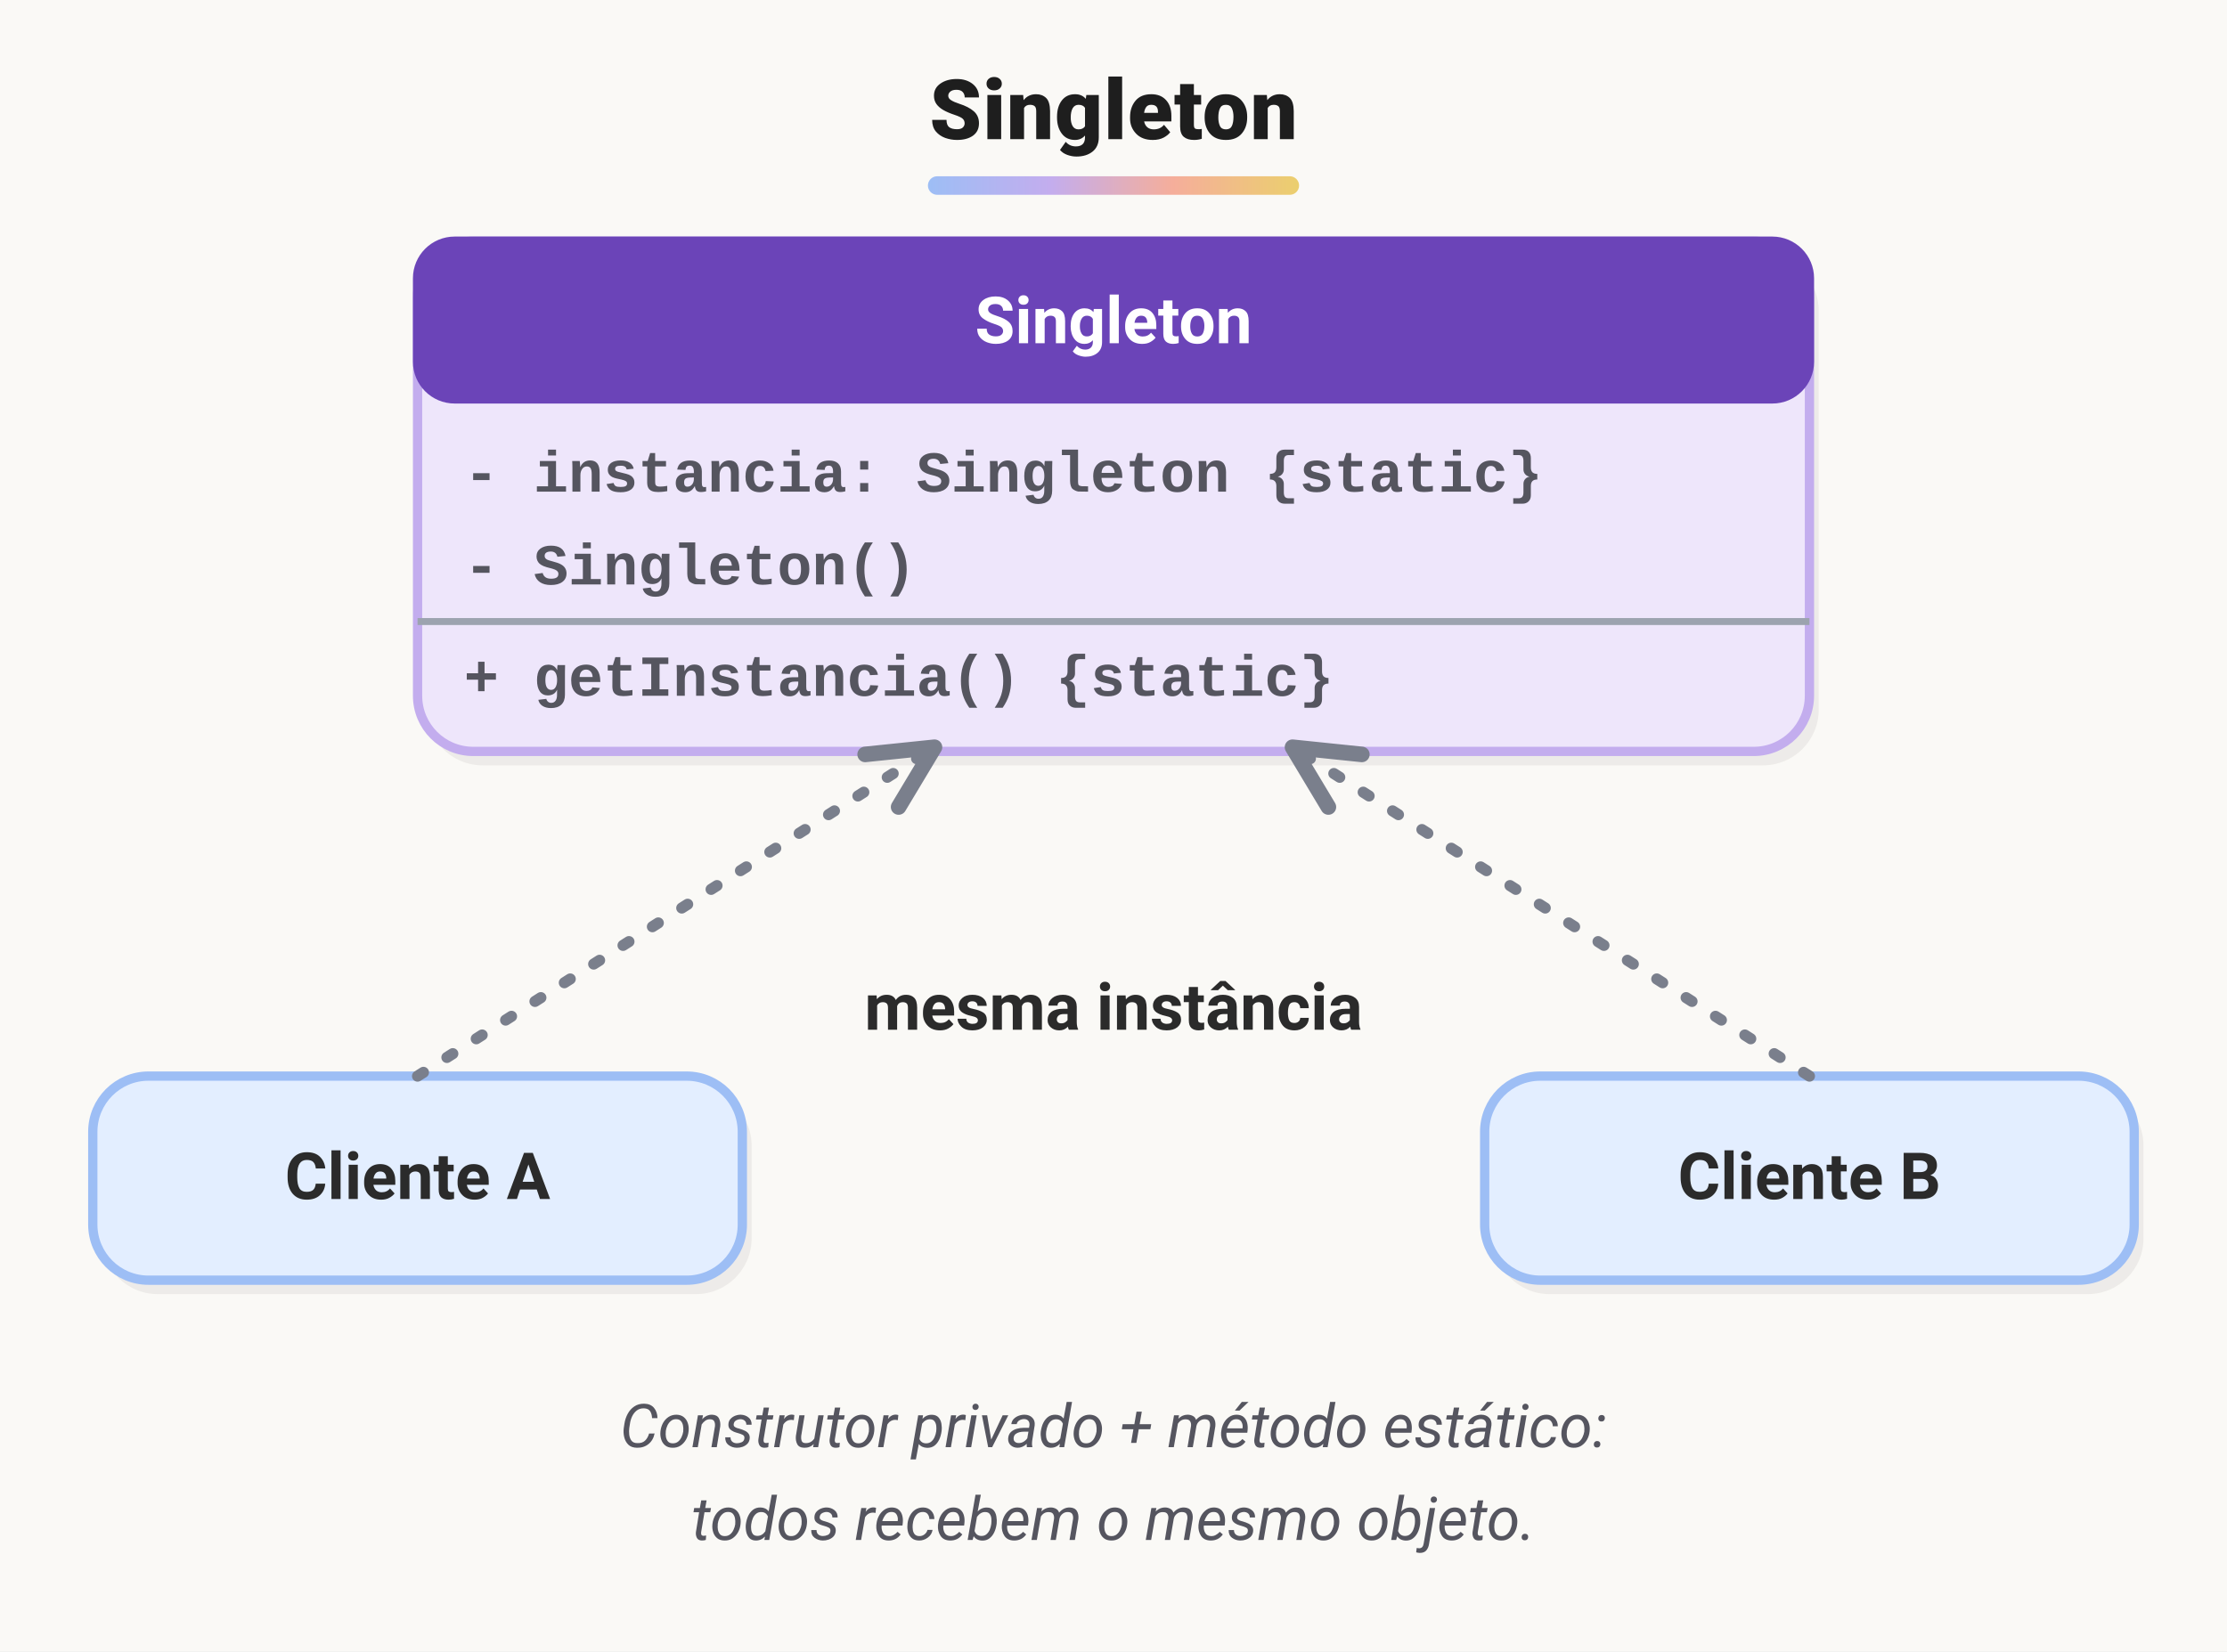
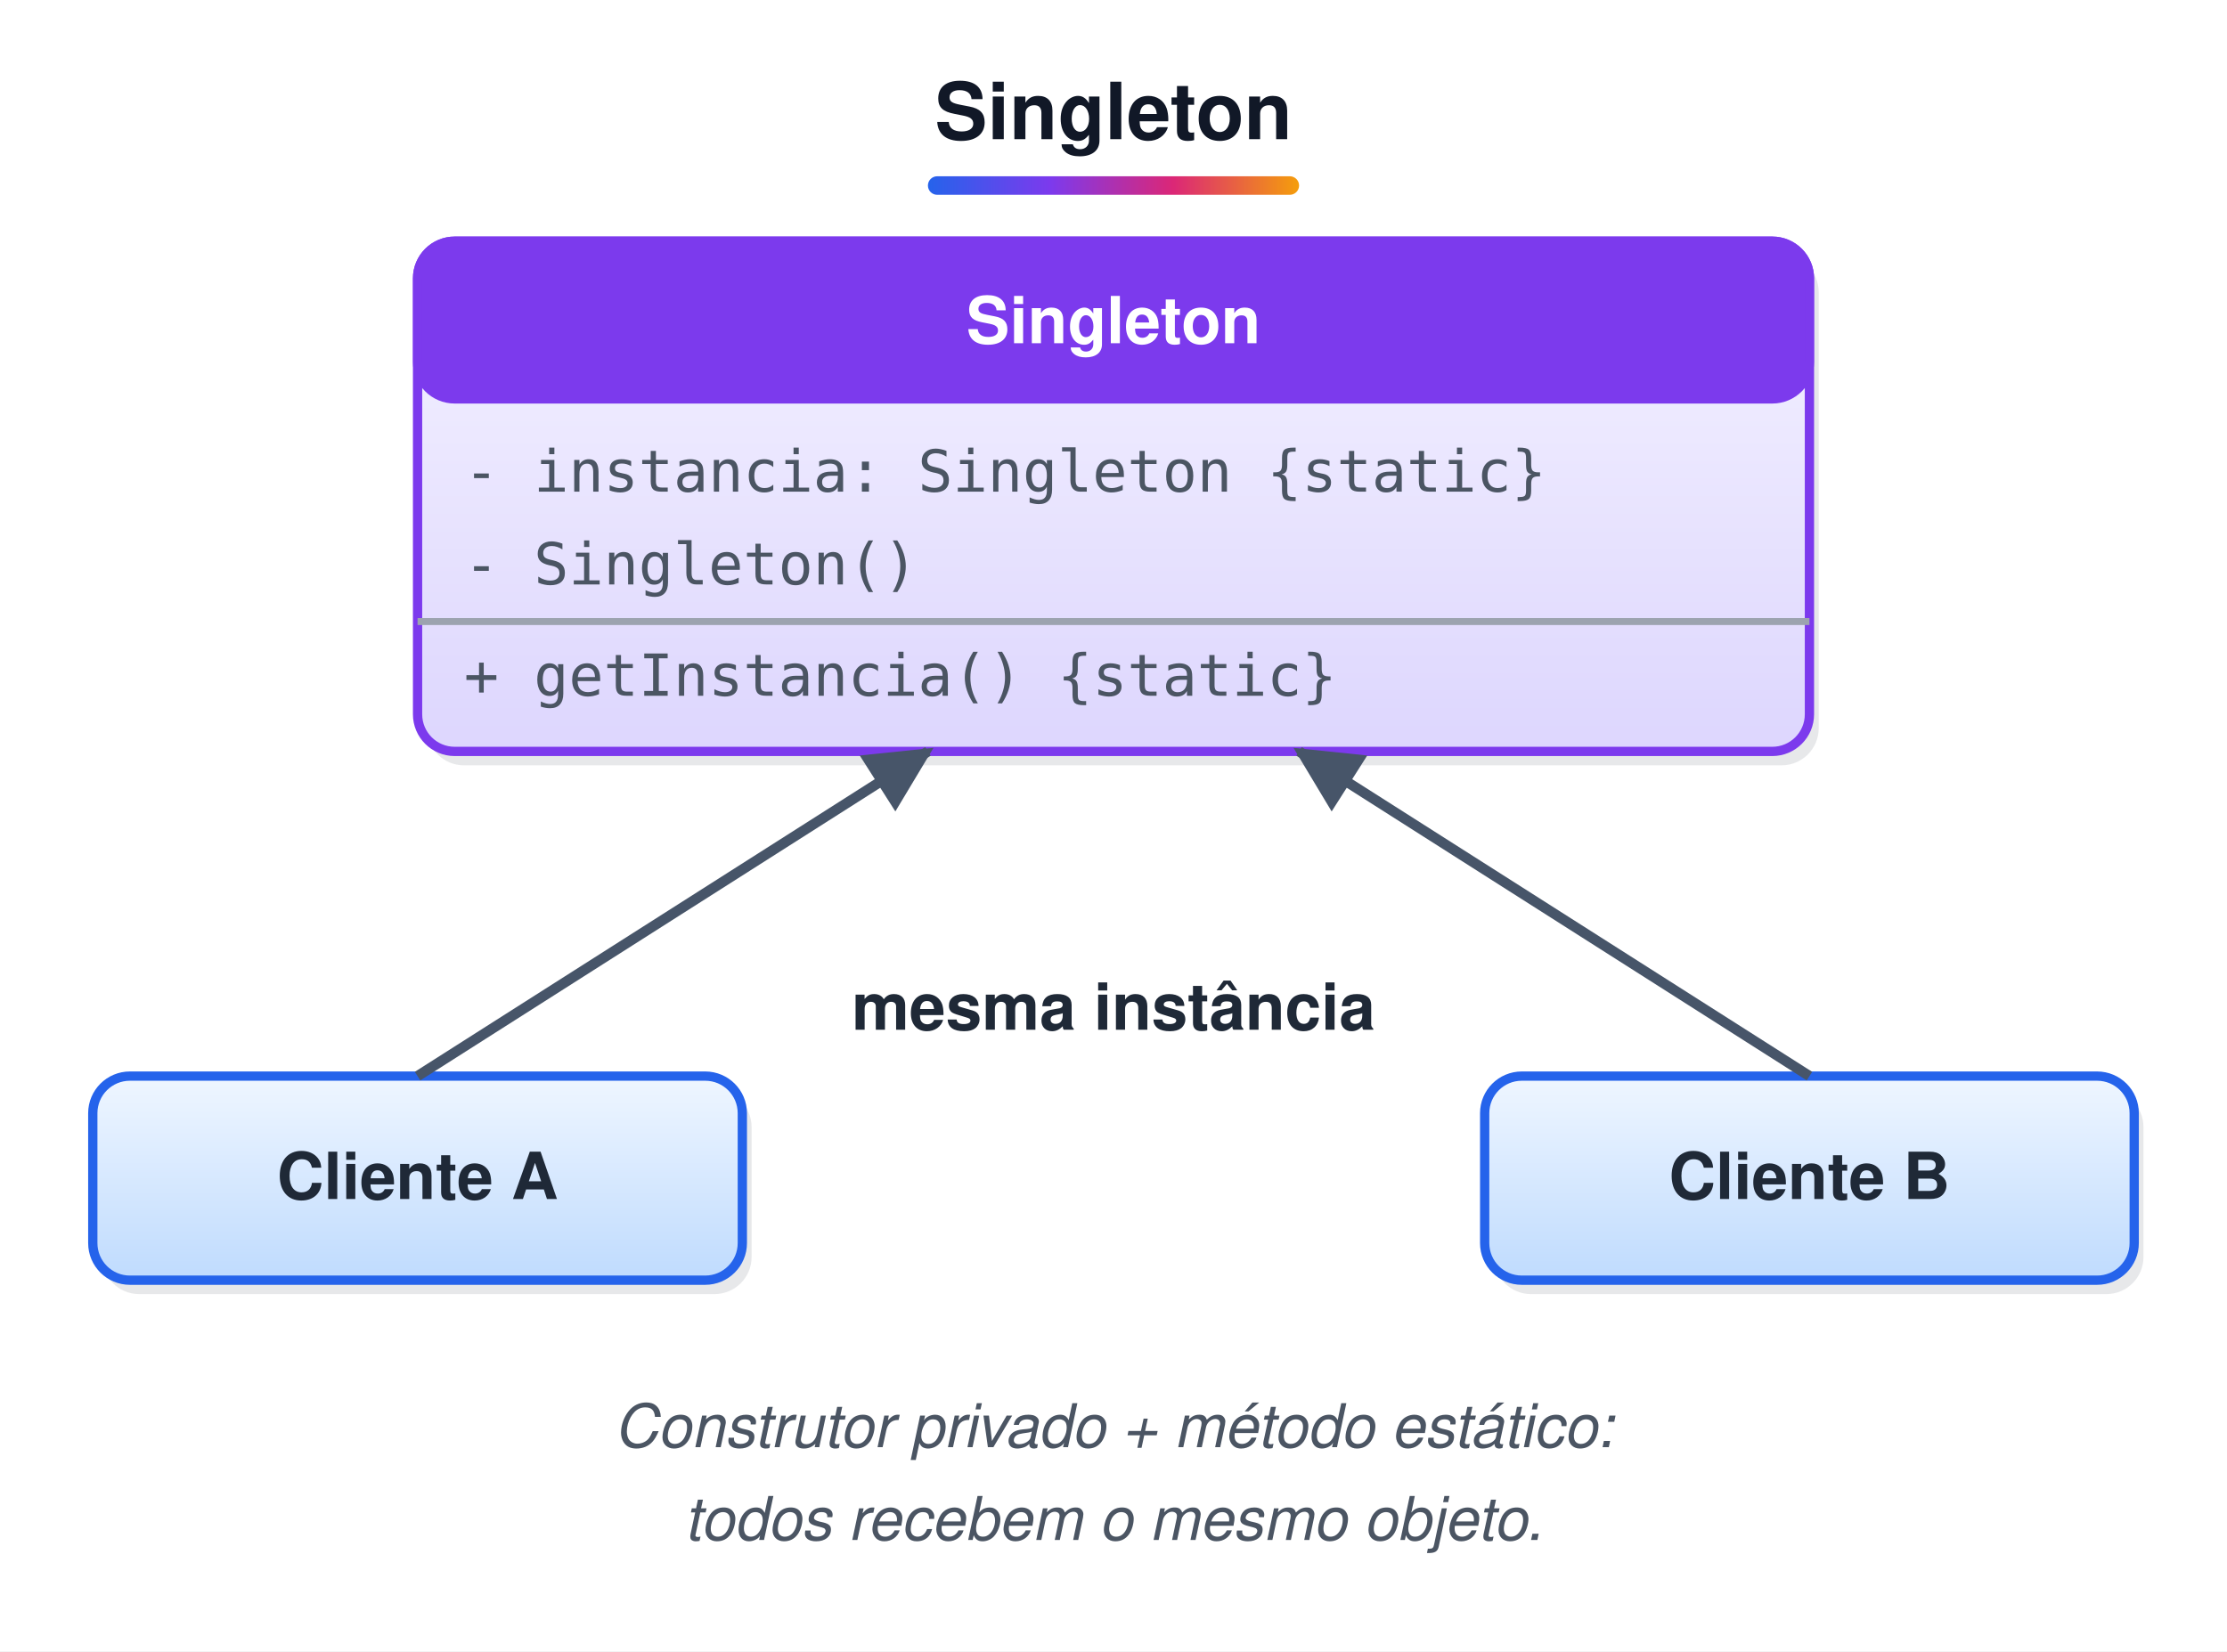
<svg xmlns="http://www.w3.org/2000/svg" width="480" height="356" viewBox="0 0 480 356">
-   <style>text{white-space:pre;font-family:system-ui,-apple-system,'Segoe UI',Roboto,Helvetica,Arial,sans-serif;font-size:14px;fill:#2B2B2B}.t{font-size:18px;font-weight:800;fill:#1E1E1E;letter-spacing:.2px}.b{font-weight:700}.m{font-family:'Courier New',Menlo,Consolas,monospace;font-size:13.5px;font-weight:600}.s{font-size:12.5px;fill:#55555F}.n{font-size:13px;font-style:italic;fill:#55555F}.c{text-anchor:middle}.r{text-anchor:end}.w{fill:#fff}.xB{fill:#E3EEFF;stroke:#9DBEF5}.hB{fill:#2F5FB3;stroke:#2F5FB3}.fB{fill:#2F5FB3}.xG{fill:#DDF5EA;stroke:#94D8B8}.hG{fill:#21835A;stroke:#21835A}.fG{fill:#21835A}.xO{fill:#FFF4CC;stroke:#EBCF6E}.hO{fill:#8A6A00;stroke:#8A6A00}.fO{fill:#8A6A00}.xP{fill:#EEE6FB;stroke:#C3ADEE}.hP{fill:#6B44B8;stroke:#6B44B8}.fP{fill:#6B44B8}.xR{fill:#FFE7E0;stroke:#F5AE9B}.hR{fill:#B4472B;stroke:#B4472B}.fR{fill:#B4472B}.xY{fill:#F3F0EA;stroke:#D9D2C5}.hY{fill:#6F685C;stroke:#6F685C}.fY{fill:#6F685C}.xT{fill:#DDF3F3;stroke:#93D2D2}.hT{fill:#1C7A7A;stroke:#1C7A7A}.fT{fill:#1C7A7A}.xK{fill:#FFE7E0;stroke:#F5AE9B}.hK{fill:#B4472B;stroke:#B4472B}.fK{fill:#B4472B}.xW{fill:#FFFFFF;stroke:#E4DED3}.hW{fill:#8A8478;stroke:#8A8478}.fW{fill:#8A8478}.xZ{fill:#EEE6FB;stroke:#C3ADEE}.hZ{fill:#6B44B8;stroke:#6B44B8}.fZ{fill:#6B44B8}.xV{fill:#FFFFFF;stroke:#E4DED3}.hV{fill:#8A8478;stroke:#8A8478}.fV{fill:#8A8478}rect,ellipse,polygon,circle{stroke-width:2}.l{stroke:#7A7F8C;stroke-width:2.4;fill:none;stroke-dasharray:1.5 6;stroke-linecap:round;stroke-linejoin:round}.d{stroke-dasharray:9 6;stroke-linecap:butt}.sh{fill:#3A3226;opacity:.07;stroke:none}</style>
+   <style>text{white-space:pre;font-family:Helvetica,Arial,sans-serif;font-size:14px;fill:#1F2937}.t{font-size:17px;font-weight:bold;fill:#111827}.b{font-weight:bold}.m{font-family:Menlo,Consolas,monospace;font-size:13px}.s{font-size:12.5px;fill:#4B5563}.n{font-size:13px;font-style:italic;fill:#4B5563}.c{text-anchor:middle}.r{text-anchor:end}.w{fill:#fff}.xB{fill:url(#gB);stroke:#2563EB}.hB{fill:#2563EB;stroke:#2563EB}.fB{fill:#2563EB}.xG{fill:url(#gG);stroke:#16A34A}.hG{fill:#16A34A;stroke:#16A34A}.fG{fill:#16A34A}.xO{fill:url(#gO);stroke:#D97706}.hO{fill:#D97706;stroke:#D97706}.fO{fill:#D97706}.xP{fill:url(#gP);stroke:#7C3AED}.hP{fill:#7C3AED;stroke:#7C3AED}.fP{fill:#7C3AED}.xR{fill:url(#gR);stroke:#DC2626}.hR{fill:#DC2626;stroke:#DC2626}.fR{fill:#DC2626}.xY{fill:url(#gY);stroke:#6B7280}.hY{fill:#6B7280;stroke:#6B7280}.fY{fill:#6B7280}.xT{fill:url(#gT);stroke:#0D9488}.hT{fill:#0D9488;stroke:#0D9488}.fT{fill:#0D9488}.xK{fill:url(#gK);stroke:#DB2777}.hK{fill:#DB2777;stroke:#DB2777}.fK{fill:#DB2777}.xW{fill:url(#gW);stroke:#9CA3AF}.hW{fill:#9CA3AF;stroke:#9CA3AF}.fW{fill:#9CA3AF}.xZ{fill:url(#gZ);stroke:#DDD6FE}.hZ{fill:#DDD6FE;stroke:#DDD6FE}.fZ{fill:#DDD6FE}.xV{fill:url(#gV);stroke:#E5E7EB}.hV{fill:#E5E7EB;stroke:#E5E7EB}.fV{fill:#E5E7EB}rect,ellipse,polygon,circle{stroke-width:2}.l{stroke:#475569;stroke-width:2.2;fill:none}.d{stroke-dasharray:6 4}.sh{fill:#0F172A;opacity:.10;stroke:none}</style>
  <defs>
+     <linearGradient id="gB" x1="0" y1="0" x2="0" y2="1">
+       <stop offset="0" stop-color="#EFF6FF" />
+       <stop offset="1" stop-color="#BFDBFE" />
+     </linearGradient>
+     <linearGradient id="gG" x1="0" y1="0" x2="0" y2="1">
+       <stop offset="0" stop-color="#F0FDF4" />
+       <stop offset="1" stop-color="#BBF7D0" />
+     </linearGradient>
+     <linearGradient id="gO" x1="0" y1="0" x2="0" y2="1">
+       <stop offset="0" stop-color="#FFFBEB" />
+       <stop offset="1" stop-color="#FDE68A" />
+     </linearGradient>
+     <linearGradient id="gP" x1="0" y1="0" x2="0" y2="1">
+       <stop offset="0" stop-color="#F5F3FF" />
+       <stop offset="1" stop-color="#DDD6FE" />
+     </linearGradient>
+     <linearGradient id="gR" x1="0" y1="0" x2="0" y2="1">
+       <stop offset="0" stop-color="#FEF2F2" />
+       <stop offset="1" stop-color="#FECACA" />
+     </linearGradient>
+     <linearGradient id="gY" x1="0" y1="0" x2="0" y2="1">
+       <stop offset="0" stop-color="#F9FAFB" />
+       <stop offset="1" stop-color="#E5E7EB" />
+     </linearGradient>
+     <linearGradient id="gT" x1="0" y1="0" x2="0" y2="1">
+       <stop offset="0" stop-color="#F0FDFA" />
+       <stop offset="1" stop-color="#99F6E4" />
+     </linearGradient>
+     <linearGradient id="gK" x1="0" y1="0" x2="0" y2="1">
+       <stop offset="0" stop-color="#FDF2F8" />
+       <stop offset="1" stop-color="#FBCFE8" />
+     </linearGradient>
+     <linearGradient id="gW" x1="0" y1="0" x2="0" y2="1">
+       <stop offset="0" stop-color="#FFFFFF" />
+       <stop offset="1" stop-color="#FFFFFF" />
+     </linearGradient>
+     <linearGradient id="gZ" x1="0" y1="0" x2="0" y2="1">
+       <stop offset="0" stop-color="#F5F3FF" />
+       <stop offset="1" stop-color="#F5F3FF" />
+     </linearGradient>
+     <linearGradient id="gV" x1="0" y1="0" x2="0" y2="1">
+       <stop offset="0" stop-color="#FFFFFF" />
+       <stop offset="1" stop-color="#FFFFFF" />
+     </linearGradient>
    <linearGradient id="gT0" x1="0" y1="0" x2="1" y2="0">
-       <stop offset="0" stop-color="#9DBEF5" />
-       <stop offset=".33" stop-color="#C3ADEE" />
-       <stop offset=".66" stop-color="#F5AE9B" />
-       <stop offset="1" stop-color="#EBCF6E" />
+       <stop offset="0" stop-color="#2563EB" />
+       <stop offset=".33" stop-color="#7C3AED" />
+       <stop offset=".66" stop-color="#DB2777" />
+       <stop offset="1" stop-color="#F59E0B" />
    </linearGradient>
-     <marker id="a" viewBox="0 0 10 10" refX="8" refY="5" markerWidth="7" markerHeight="7" orient="auto-start-reverse">
-       <path d="M1,1L9,5L1,9" fill="none" stroke="#7A7F8C" stroke-width="2" stroke-linecap="round" stroke-linejoin="round" />
+     <marker id="a" viewBox="0 0 10 10" refX="9" refY="5" markerWidth="6.5" markerHeight="6.5" orient="auto-start-reverse">
+       <path d="M0,0L10,5L0,10z" fill="#475569" />
    </marker>
  </defs>
-   <rect width="100%" height="100%" fill="#FAF9F6" />
+   <rect width="100%" height="100%" fill="#fff" />
  <text x="240.0" y="30" class="t c">Singleton</text>
  <rect x="200.0" y="38" width="80" height="4" rx="2" fill="url(#gT0)" />
-   <rect x="92" y="55" width="300" height="110" rx="12" class="sh" />
-   <rect x="90" y="52" width="300" height="110" rx="12" class="xP" />
+   <rect x="92" y="55" width="300" height="110" rx="8" class="sh" />
+   <rect x="90" y="52" width="300" height="110" rx="8" class="xP" />
  <rect x="90" y="52" width="300" height="34" rx="8" class="hP" />
  <text x="240.0" y="74" class="b c w">Singleton</text>
  <text x="100" y="106" class="m s">- instancia: Singleton {static}</text>
  <text x="100" y="126" class="m s">- Singleton()</text>
  <line x1="90" y1="134" x2="390" y2="134" stroke="#9CA3AF" stroke-width="1.5" />
  <text x="100" y="150" class="m s">+ getInstancia() {static}</text>
-   <rect x="22" y="235" width="140" height="44" rx="12" class="sh" />
-   <rect x="20" y="232" width="140" height="44" rx="12" class="xB" />
+   <rect x="22" y="235" width="140" height="44" rx="8" class="sh" />
+   <rect x="20" y="232" width="140" height="44" rx="8" class="xB" />
  <text x="90.0" y="258.5" class="b c">Cliente A</text>
-   <rect x="322" y="235" width="140" height="44" rx="12" class="sh" />
-   <rect x="320" y="232" width="140" height="44" rx="12" class="xB" />
+   <rect x="322" y="235" width="140" height="44" rx="8" class="sh" />
+   <rect x="320" y="232" width="140" height="44" rx="8" class="xB" />
  <text x="390.0" y="258.5" class="b c">Cliente B</text>
  <path d="M90,232 L200,162" class="l" marker-end="url(#a)" />
  <path d="M390,232 L280,162" class="l" marker-end="url(#a)" />
  <text x="240" y="222" class="b c">mesma instância</text>
  <text x="240.0" y="312" class="n c">Construtor privado + método estático:</text>
  <text x="240.0" y="332" class="n c">todos recebem o mesmo objeto.</text>
</svg>
